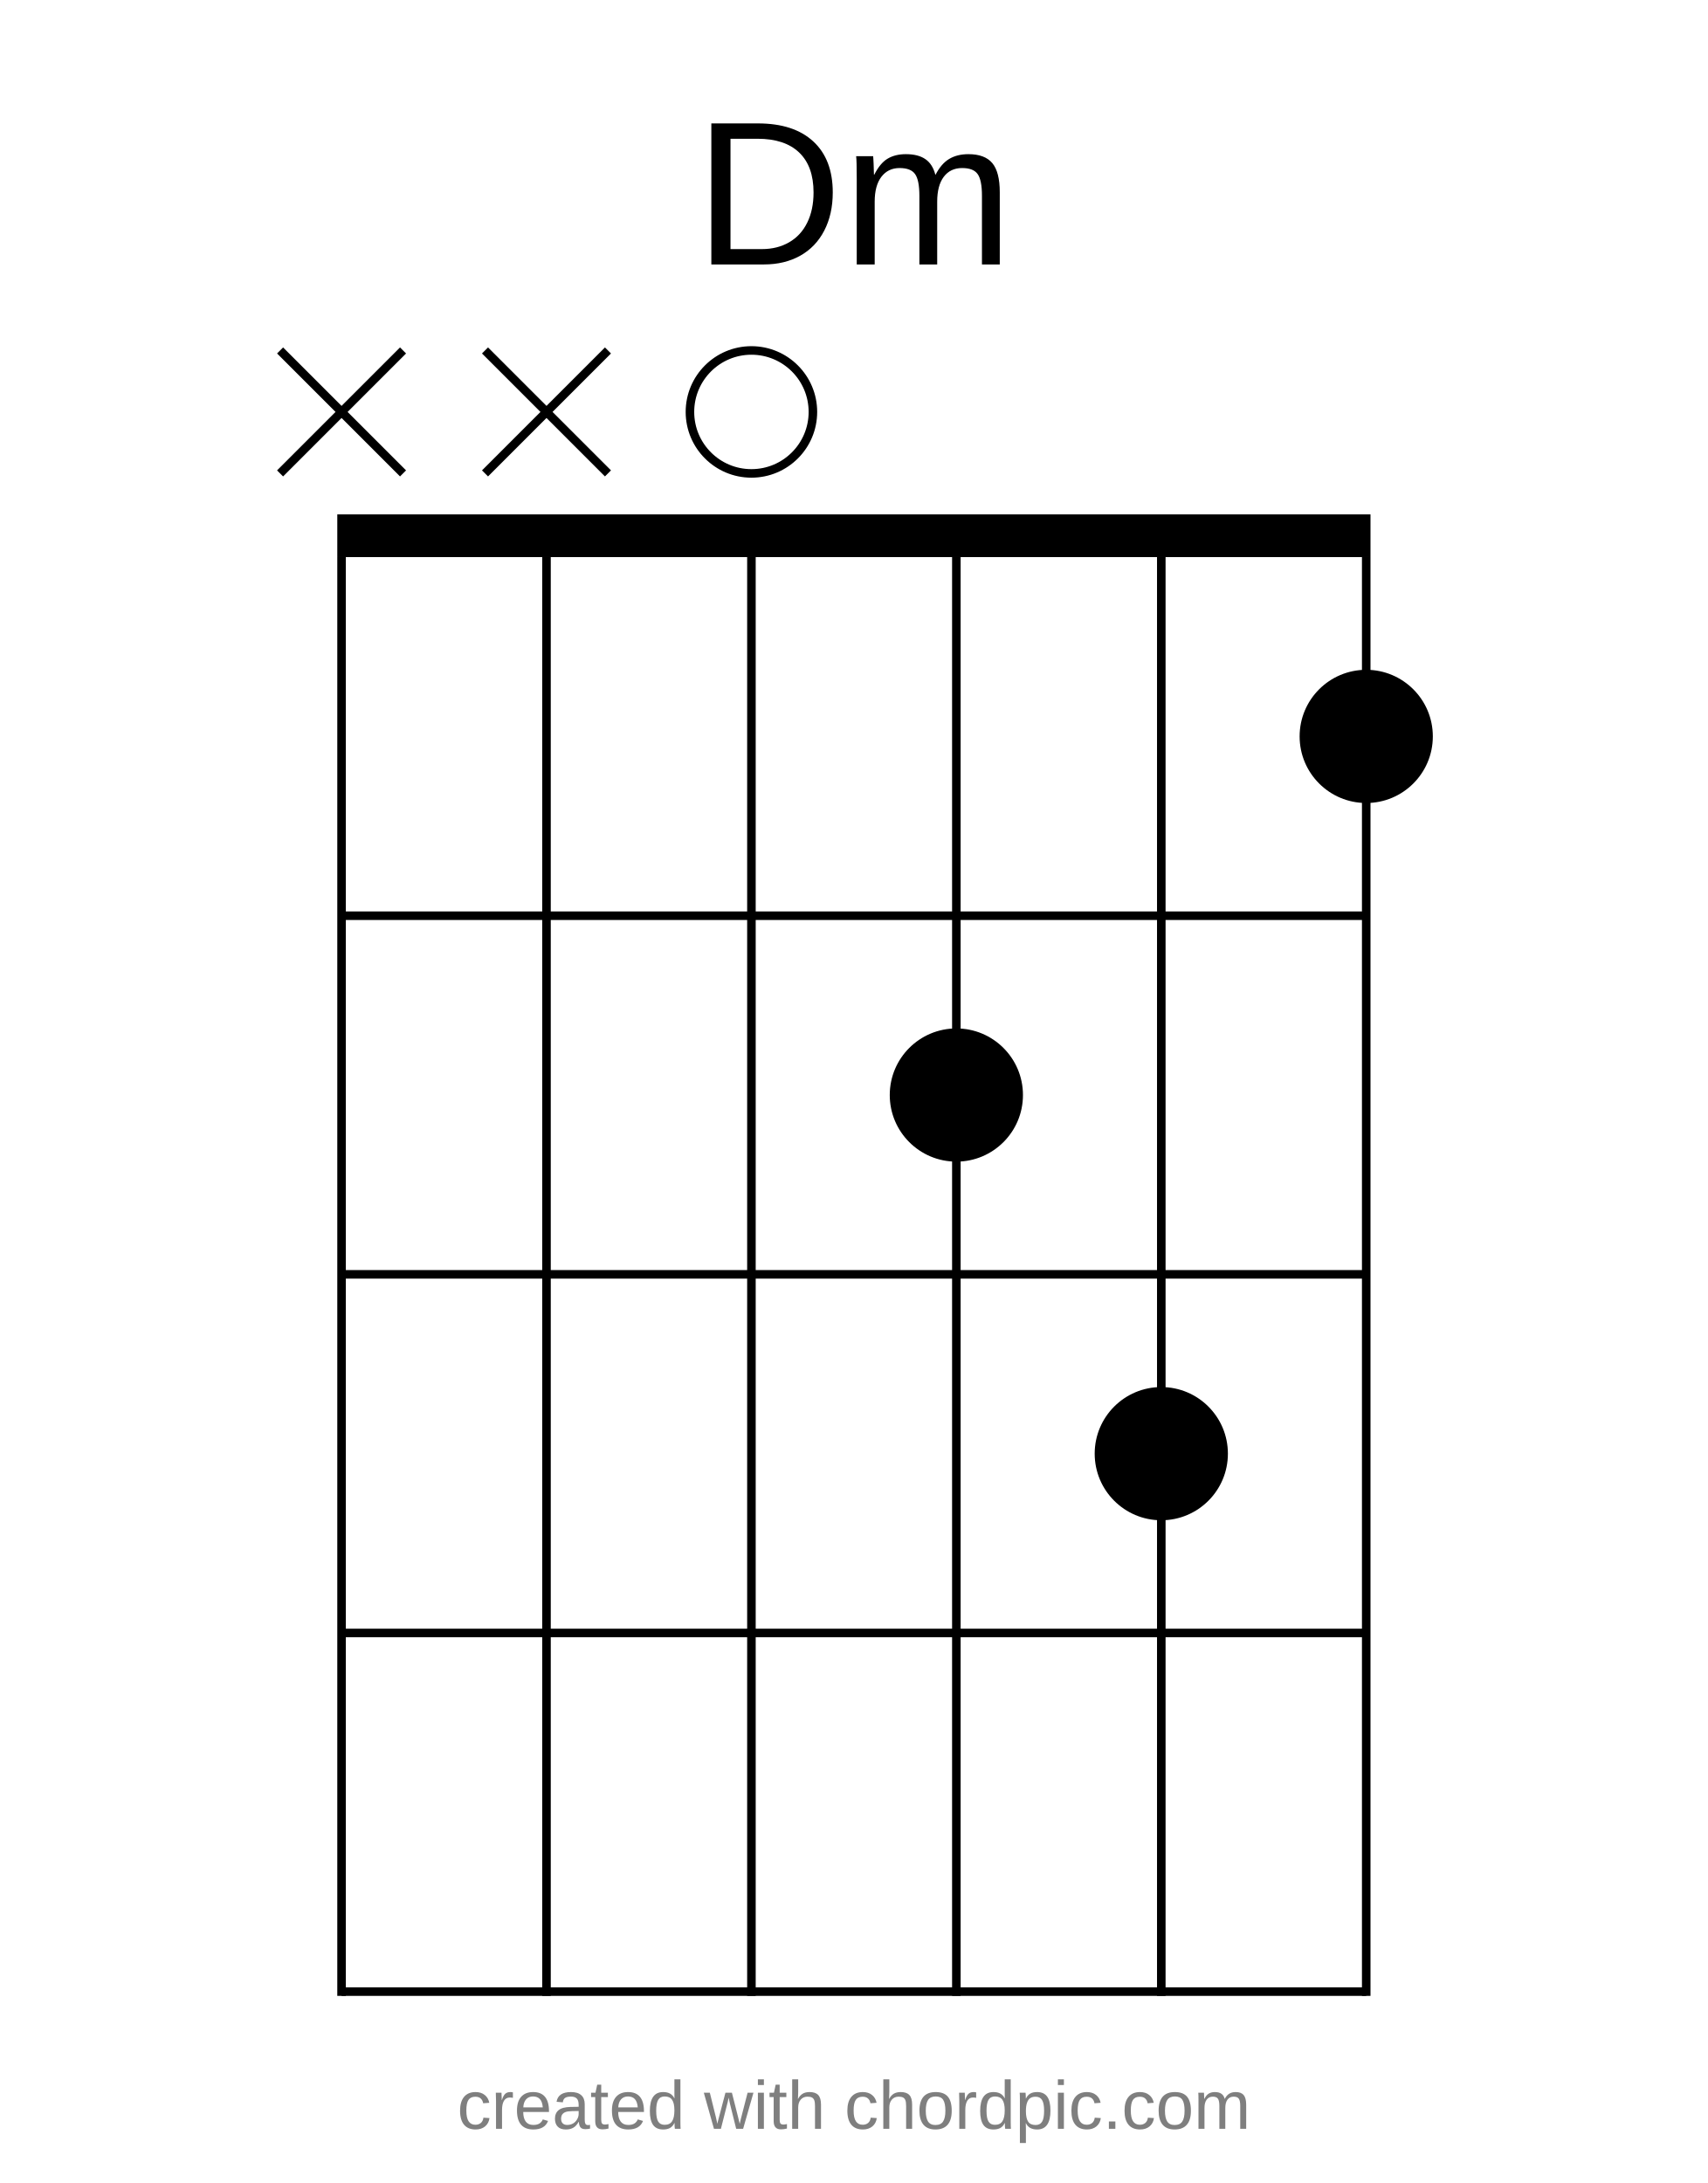
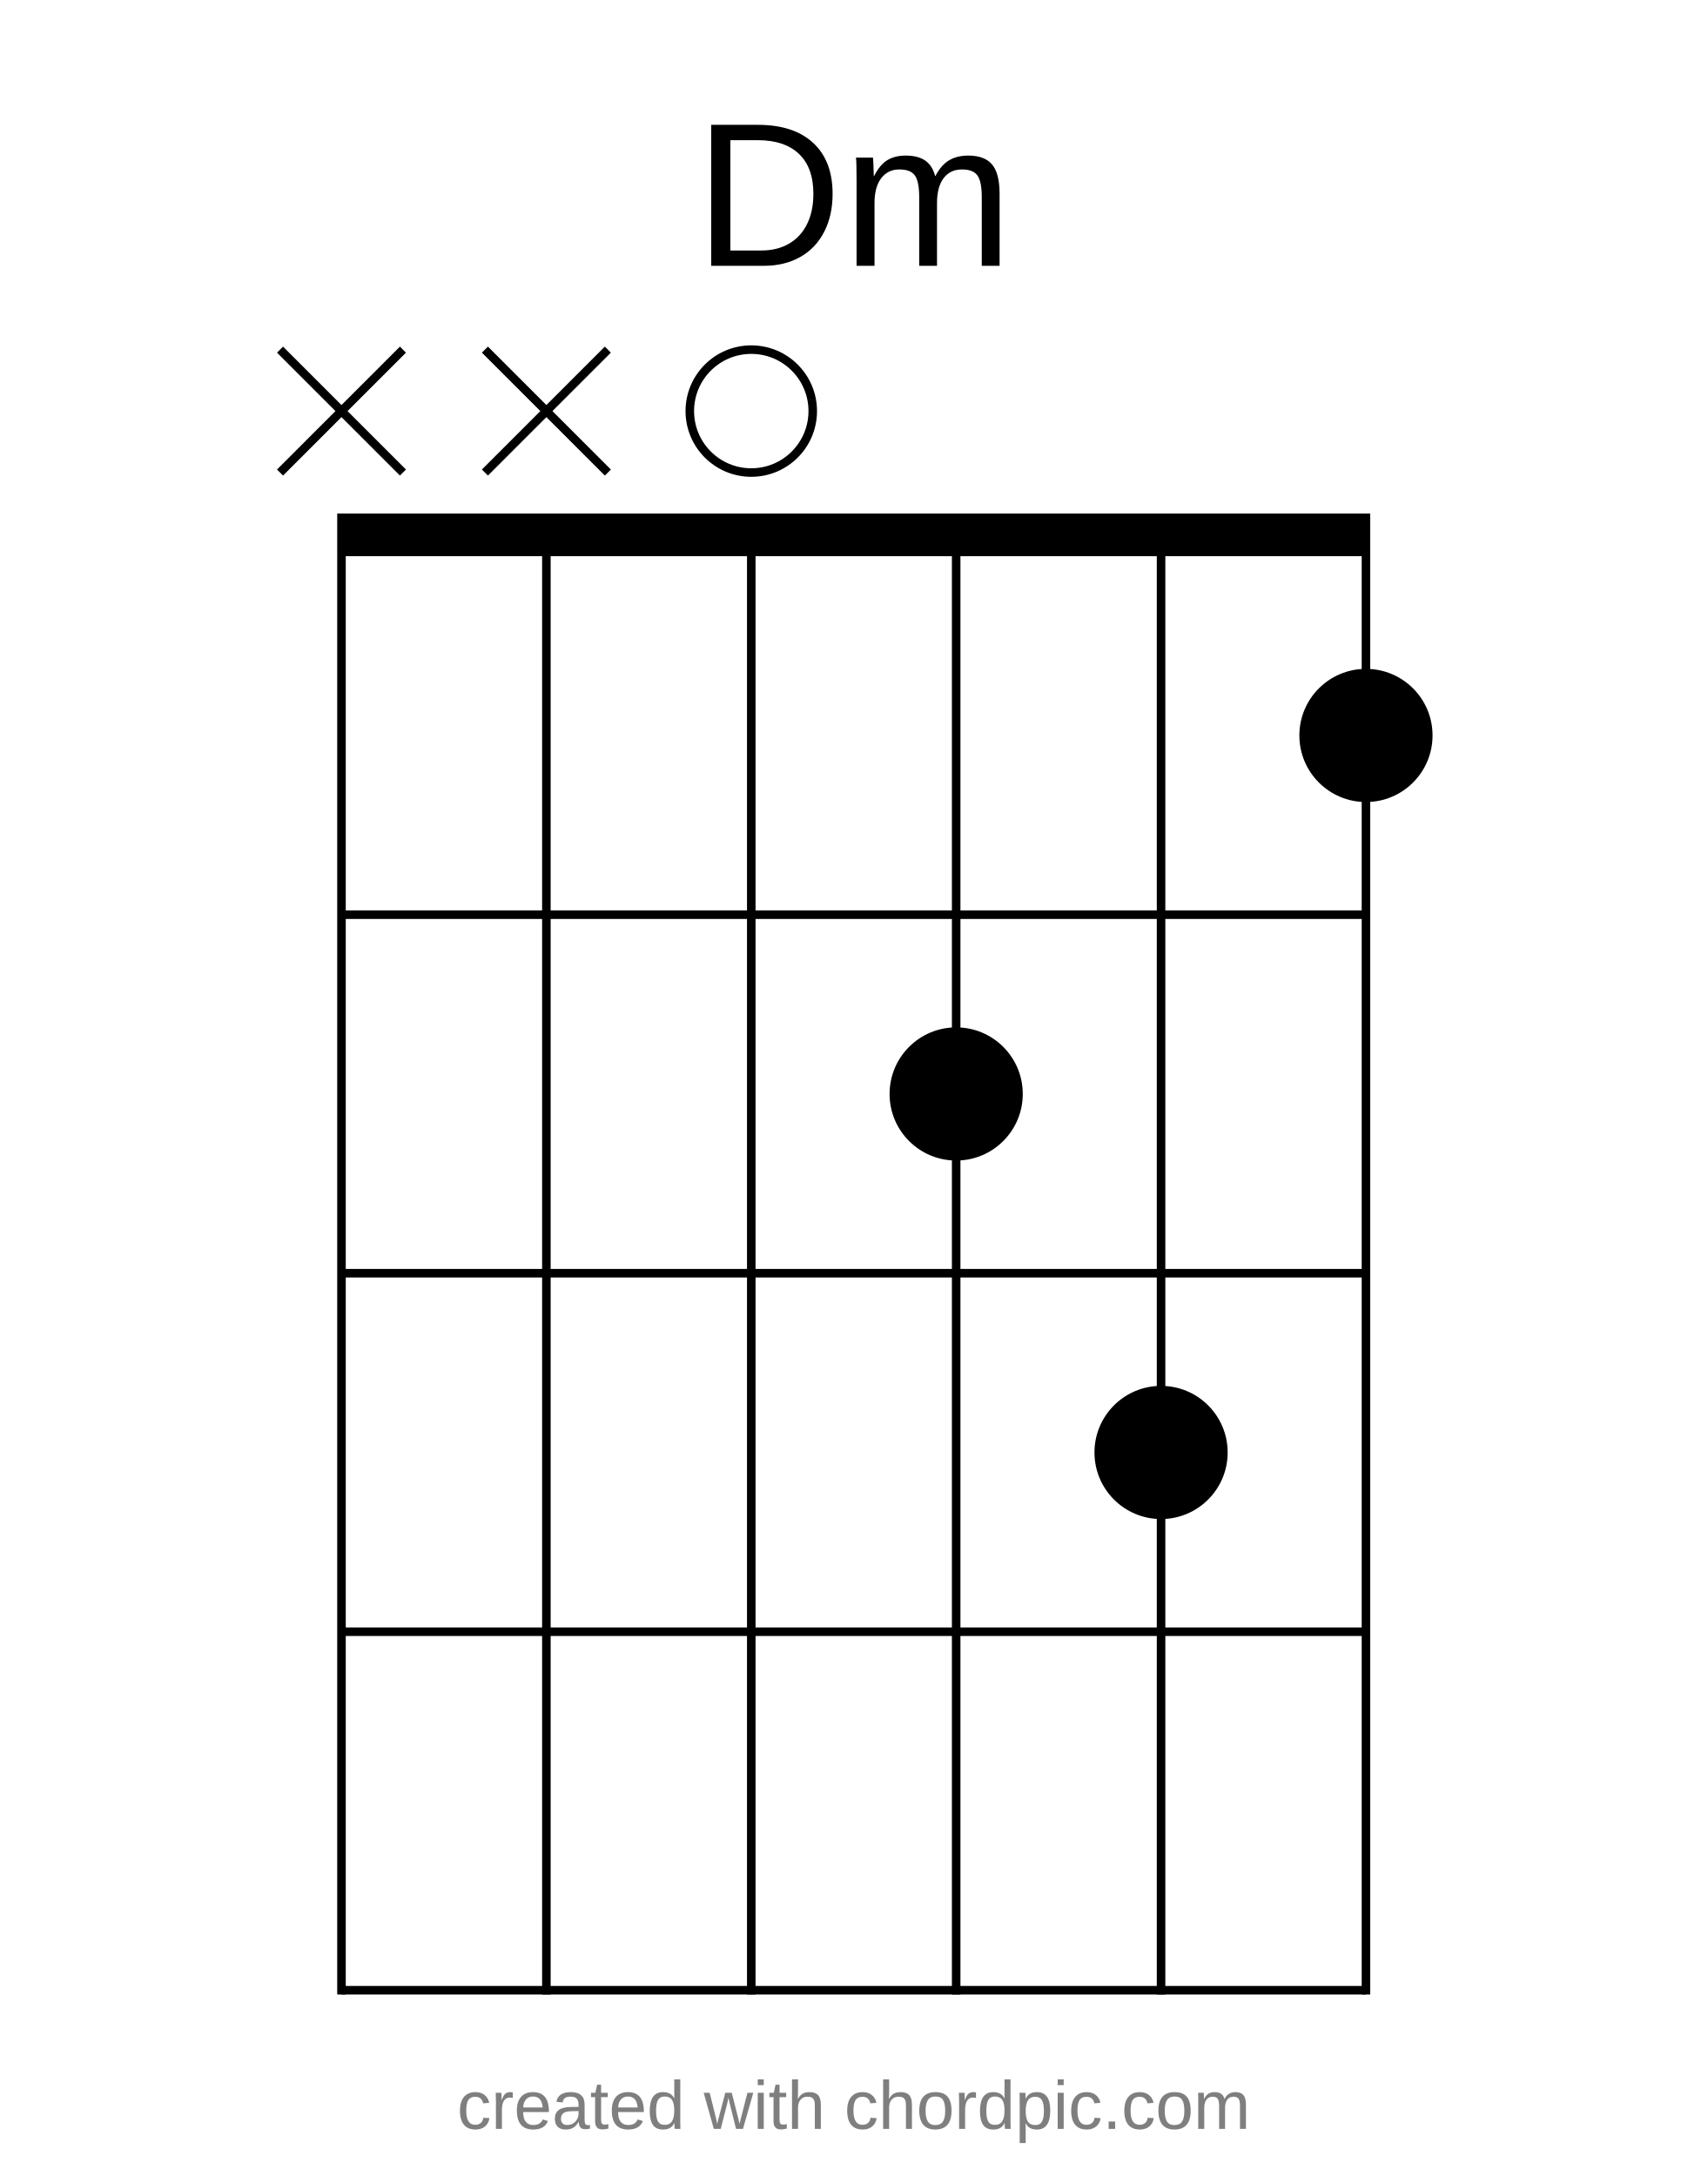
- <svg xmlns="http://www.w3.org/2000/svg" version="1.1" preserveAspectRatio="xMidYMid meet" viewBox="0 0 400 511.313">
-   <rect width="100%" height="100%" fill="rgba(255, 255, 255, 1)" />
-   <text x="200" y="-0.461" font-family="Arial, &quot;Helvetica Neue&quot;, Helvetica, sans-serif" font-size="48" text-anchor="middle" fill="rgba(0, 0, 0, 1)" class="title">
+ <svg xmlns="http://www.w3.org/2000/svg" version="1.1" preserveAspectRatio="xMidYMid meet" viewBox="0 0 400 509.849">
+   <text x="200" y="-0.117" font-family="Arial, &quot;Helvetica Neue&quot;, Helvetica, sans-serif" font-size="48" text-anchor="middle" fill="#000000" class="title">
    <tspan dy="62.4" x="200">Dm</tspan>
  </text>
-   <line x1="65.6" y1="82.084" x2="94.4" y2="110.884" stroke-width="2" stroke="rgba(0, 0, 0, 1)" />
-   <line x1="65.6" y1="110.884" x2="94.4" y2="82.084" stroke-width="2" stroke="rgba(0, 0, 0, 1)" />
-   <line x1="113.6" y1="82.084" x2="142.4" y2="110.884" stroke-width="2" stroke="rgba(0, 0, 0, 1)" />
-   <line x1="113.6" y1="110.884" x2="142.4" y2="82.084" stroke-width="2" stroke="rgba(0, 0, 0, 1)" />
-   <circle r="14.4" cx="176" cy="96.484" fill="none" stroke-width="2" stroke="rgba(0, 0, 0, 1)" class="open-string open-string-2" />
-   <line x1="79" y1="125.484" x2="321" y2="125.484" stroke-width="10" stroke="rgba(0, 0, 0, 1)" />
-   <line x1="80" y1="214.484" x2="320" y2="214.484" stroke-width="2" stroke="rgba(0, 0, 0, 1)" />
-   <line x1="80" y1="298.484" x2="320" y2="298.484" stroke-width="2" stroke="rgba(0, 0, 0, 1)" />
-   <line x1="80" y1="382.484" x2="320" y2="382.484" stroke-width="2" stroke="rgba(0, 0, 0, 1)" />
-   <line x1="80" y1="466.484" x2="320" y2="466.484" stroke-width="2" stroke="rgba(0, 0, 0, 1)" />
-   <line x1="80" y1="130.484" x2="80" y2="467.484" stroke-width="2" stroke="rgba(0, 0, 0, 1)" />
-   <line x1="128" y1="130.484" x2="128" y2="467.484" stroke-width="2" stroke="rgba(0, 0, 0, 1)" />
-   <line x1="176" y1="130.484" x2="176" y2="467.484" stroke-width="2" stroke="rgba(0, 0, 0, 1)" />
-   <line x1="224" y1="130.484" x2="224" y2="467.484" stroke-width="2" stroke="rgba(0, 0, 0, 1)" />
-   <line x1="272" y1="130.484" x2="272" y2="467.484" stroke-width="2" stroke="rgba(0, 0, 0, 1)" />
-   <line x1="320" y1="130.484" x2="320" y2="467.484" stroke-width="2" stroke="rgba(0, 0, 0, 1)" />
-   <circle r="15.6" cx="320" cy="172.484" fill="rgba(0, 0, 0, 1)" stroke-width="0" stroke="rgba(0, 0, 0, 1)" class="finger finger-string-5 finger-fret-0 finger-string-5-fret-0 finger-circle" />
-   <circle r="15.6" cx="224" cy="256.484" fill="rgba(0, 0, 0, 1)" stroke-width="0" stroke="rgba(0, 0, 0, 1)" class="finger finger-string-3 finger-fret-1 finger-string-3-fret-1 finger-circle" />
-   <circle r="15.6" cx="272" cy="340.484" fill="rgba(0, 0, 0, 1)" stroke-width="0" stroke="rgba(0, 0, 0, 1)" class="finger finger-string-4 finger-fret-2 finger-string-4-fret-2 finger-circle" />
-   <text x="80" y="483.284" font-family="Arial, &quot;Helvetica Neue&quot;, Helvetica, sans-serif" font-size="28" text-anchor="middle" dominant-baseline="central" fill="rgba(0, 0, 0, 1)" class="tuning tuning-0" />
-   <text x="128" y="483.284" font-family="Arial, &quot;Helvetica Neue&quot;, Helvetica, sans-serif" font-size="28" text-anchor="middle" dominant-baseline="central" fill="rgba(0, 0, 0, 1)" class="tuning tuning-1" />
-   <text x="176" y="483.284" font-family="Arial, &quot;Helvetica Neue&quot;, Helvetica, sans-serif" font-size="28" text-anchor="middle" dominant-baseline="central" fill="rgba(0, 0, 0, 1)" class="tuning tuning-2" />
-   <text x="224" y="483.284" font-family="Arial, &quot;Helvetica Neue&quot;, Helvetica, sans-serif" font-size="28" text-anchor="middle" dominant-baseline="central" fill="rgba(0, 0, 0, 1)" class="tuning tuning-3" />
-   <text x="272" y="483.284" font-family="Arial, &quot;Helvetica Neue&quot;, Helvetica, sans-serif" font-size="28" text-anchor="middle" dominant-baseline="central" fill="rgba(0, 0, 0, 1)" class="tuning tuning-4" />
-   <text x="320" y="483.284" font-family="Arial, &quot;Helvetica Neue&quot;, Helvetica, sans-serif" font-size="28" text-anchor="middle" dominant-baseline="central" fill="rgba(0, 0, 0, 1)" class="tuning tuning-5" />
-   <text x="200" y="477.822" font-family="Arial, &quot;Helvetica Neue&quot;, Helvetica, sans-serif" font-size="16" text-anchor="middle" fill="rgba(0, 0, 0, 0.5)" class="watermark">
+   <line x1="65.6" y1="81.92" x2="94.4" y2="110.72" stroke-width="2" stroke="#000000" />
+   <line x1="65.6" y1="110.72" x2="94.4" y2="81.92" stroke-width="2" stroke="#000000" />
+   <line x1="113.6" y1="81.92" x2="142.4" y2="110.72" stroke-width="2" stroke="#000000" />
+   <line x1="113.6" y1="110.72" x2="142.4" y2="81.92" stroke-width="2" stroke="#000000" />
+   <circle r="14.4" cx="176" cy="96.32" fill="none" stroke-width="2" stroke="#000000" class="open-string open-string-2" />
+   <line x1="79" y1="125.32" x2="321" y2="125.32" stroke-width="10" stroke="#000000" />
+   <line x1="80" y1="214.32" x2="320" y2="214.32" stroke-width="2" stroke="#000000" />
+   <line x1="80" y1="298.32" x2="320" y2="298.32" stroke-width="2" stroke="#000000" />
+   <line x1="80" y1="382.32" x2="320" y2="382.32" stroke-width="2" stroke="#000000" />
+   <line x1="80" y1="466.32" x2="320" y2="466.32" stroke-width="2" stroke="#000000" />
+   <line x1="80" y1="130.32" x2="80" y2="467.32" stroke-width="2" stroke="#000000" />
+   <line x1="128" y1="130.32" x2="128" y2="467.32" stroke-width="2" stroke="#000000" />
+   <line x1="176" y1="130.32" x2="176" y2="467.32" stroke-width="2" stroke="#000000" />
+   <line x1="224" y1="130.32" x2="224" y2="467.32" stroke-width="2" stroke="#000000" />
+   <line x1="272" y1="130.32" x2="272" y2="467.32" stroke-width="2" stroke="#000000" />
+   <line x1="320" y1="130.32" x2="320" y2="467.32" stroke-width="2" stroke="#000000" />
+   <circle r="15.6" cx="320" cy="172.32" fill="#000000" stroke-width="0" stroke="#000000" class="finger finger-string-5 finger-fret-0 finger-string-5-fret-0 finger-circle" />
+   <circle r="15.6" cx="224" cy="256.32" fill="#000000" stroke-width="0" stroke="#000000" class="finger finger-string-3 finger-fret-1 finger-string-3-fret-1 finger-circle" />
+   <circle r="15.6" cx="272" cy="340.32" fill="#000000" stroke-width="0" stroke="#000000" class="finger finger-string-4 finger-fret-2 finger-string-4-fret-2 finger-circle" />
+   <text x="80" y="483.12" font-family="Arial, &quot;Helvetica Neue&quot;, Helvetica, sans-serif" font-size="28" text-anchor="middle" dominant-baseline="central" fill="#000000" class="tuning tuning-0" />
+   <text x="128" y="483.12" font-family="Arial, &quot;Helvetica Neue&quot;, Helvetica, sans-serif" font-size="28" text-anchor="middle" dominant-baseline="central" fill="#000000" class="tuning tuning-1" />
+   <text x="176" y="483.12" font-family="Arial, &quot;Helvetica Neue&quot;, Helvetica, sans-serif" font-size="28" text-anchor="middle" dominant-baseline="central" fill="#000000" class="tuning tuning-2" />
+   <text x="224" y="483.12" font-family="Arial, &quot;Helvetica Neue&quot;, Helvetica, sans-serif" font-size="28" text-anchor="middle" dominant-baseline="central" fill="#000000" class="tuning tuning-3" />
+   <text x="272" y="483.12" font-family="Arial, &quot;Helvetica Neue&quot;, Helvetica, sans-serif" font-size="28" text-anchor="middle" dominant-baseline="central" fill="#000000" class="tuning tuning-4" />
+   <text x="320" y="483.12" font-family="Arial, &quot;Helvetica Neue&quot;, Helvetica, sans-serif" font-size="28" text-anchor="middle" dominant-baseline="central" fill="#000000" class="tuning tuning-5" />
+   <text x="200" y="478.003" font-family="Arial, &quot;Helvetica Neue&quot;, Helvetica, sans-serif" font-size="16" text-anchor="middle" fill="rgba(0, 0, 0, 0.5)" class="watermark">
    <tspan dy="20.8" x="200">created with chordpic.com</tspan>
  </text>
  <circle r="0" cx="0" cy="0" fill="none" stroke-width="0" stroke="transparent" class="top-left" />
  <circle r="0" cx="400" cy="0" fill="none" stroke-width="0" stroke="transparent" class="top-right" />
</svg>
